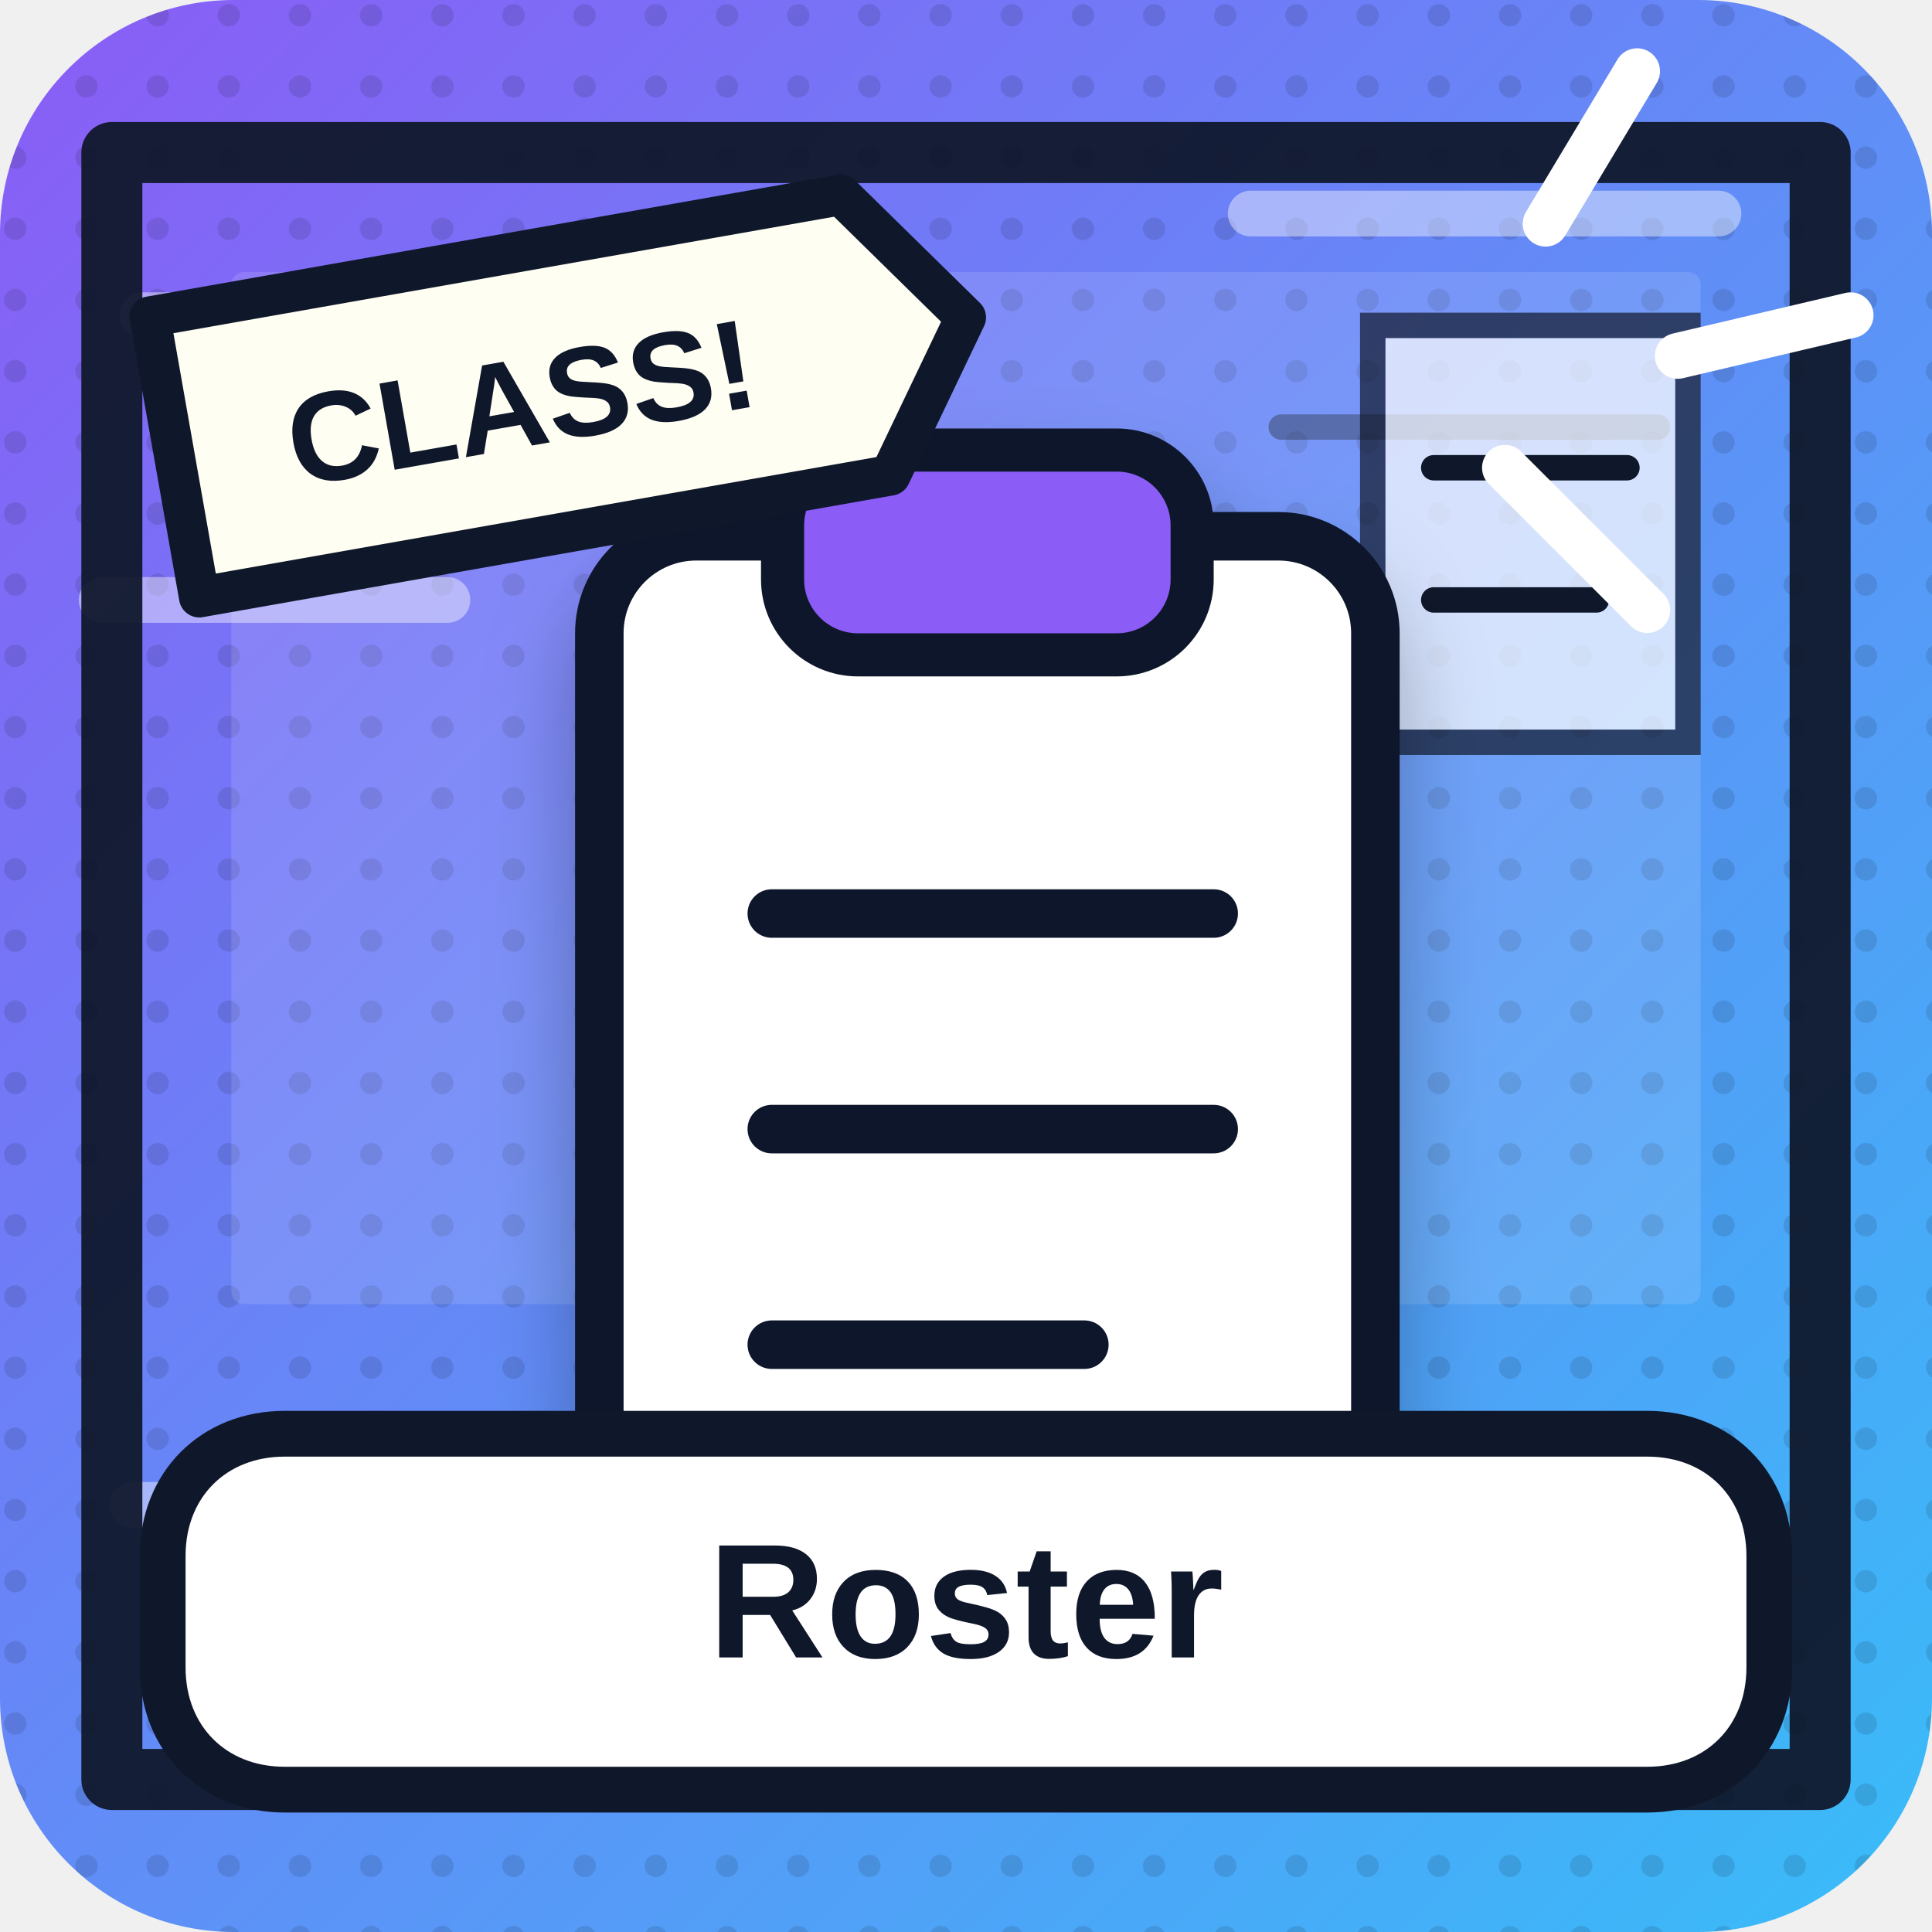
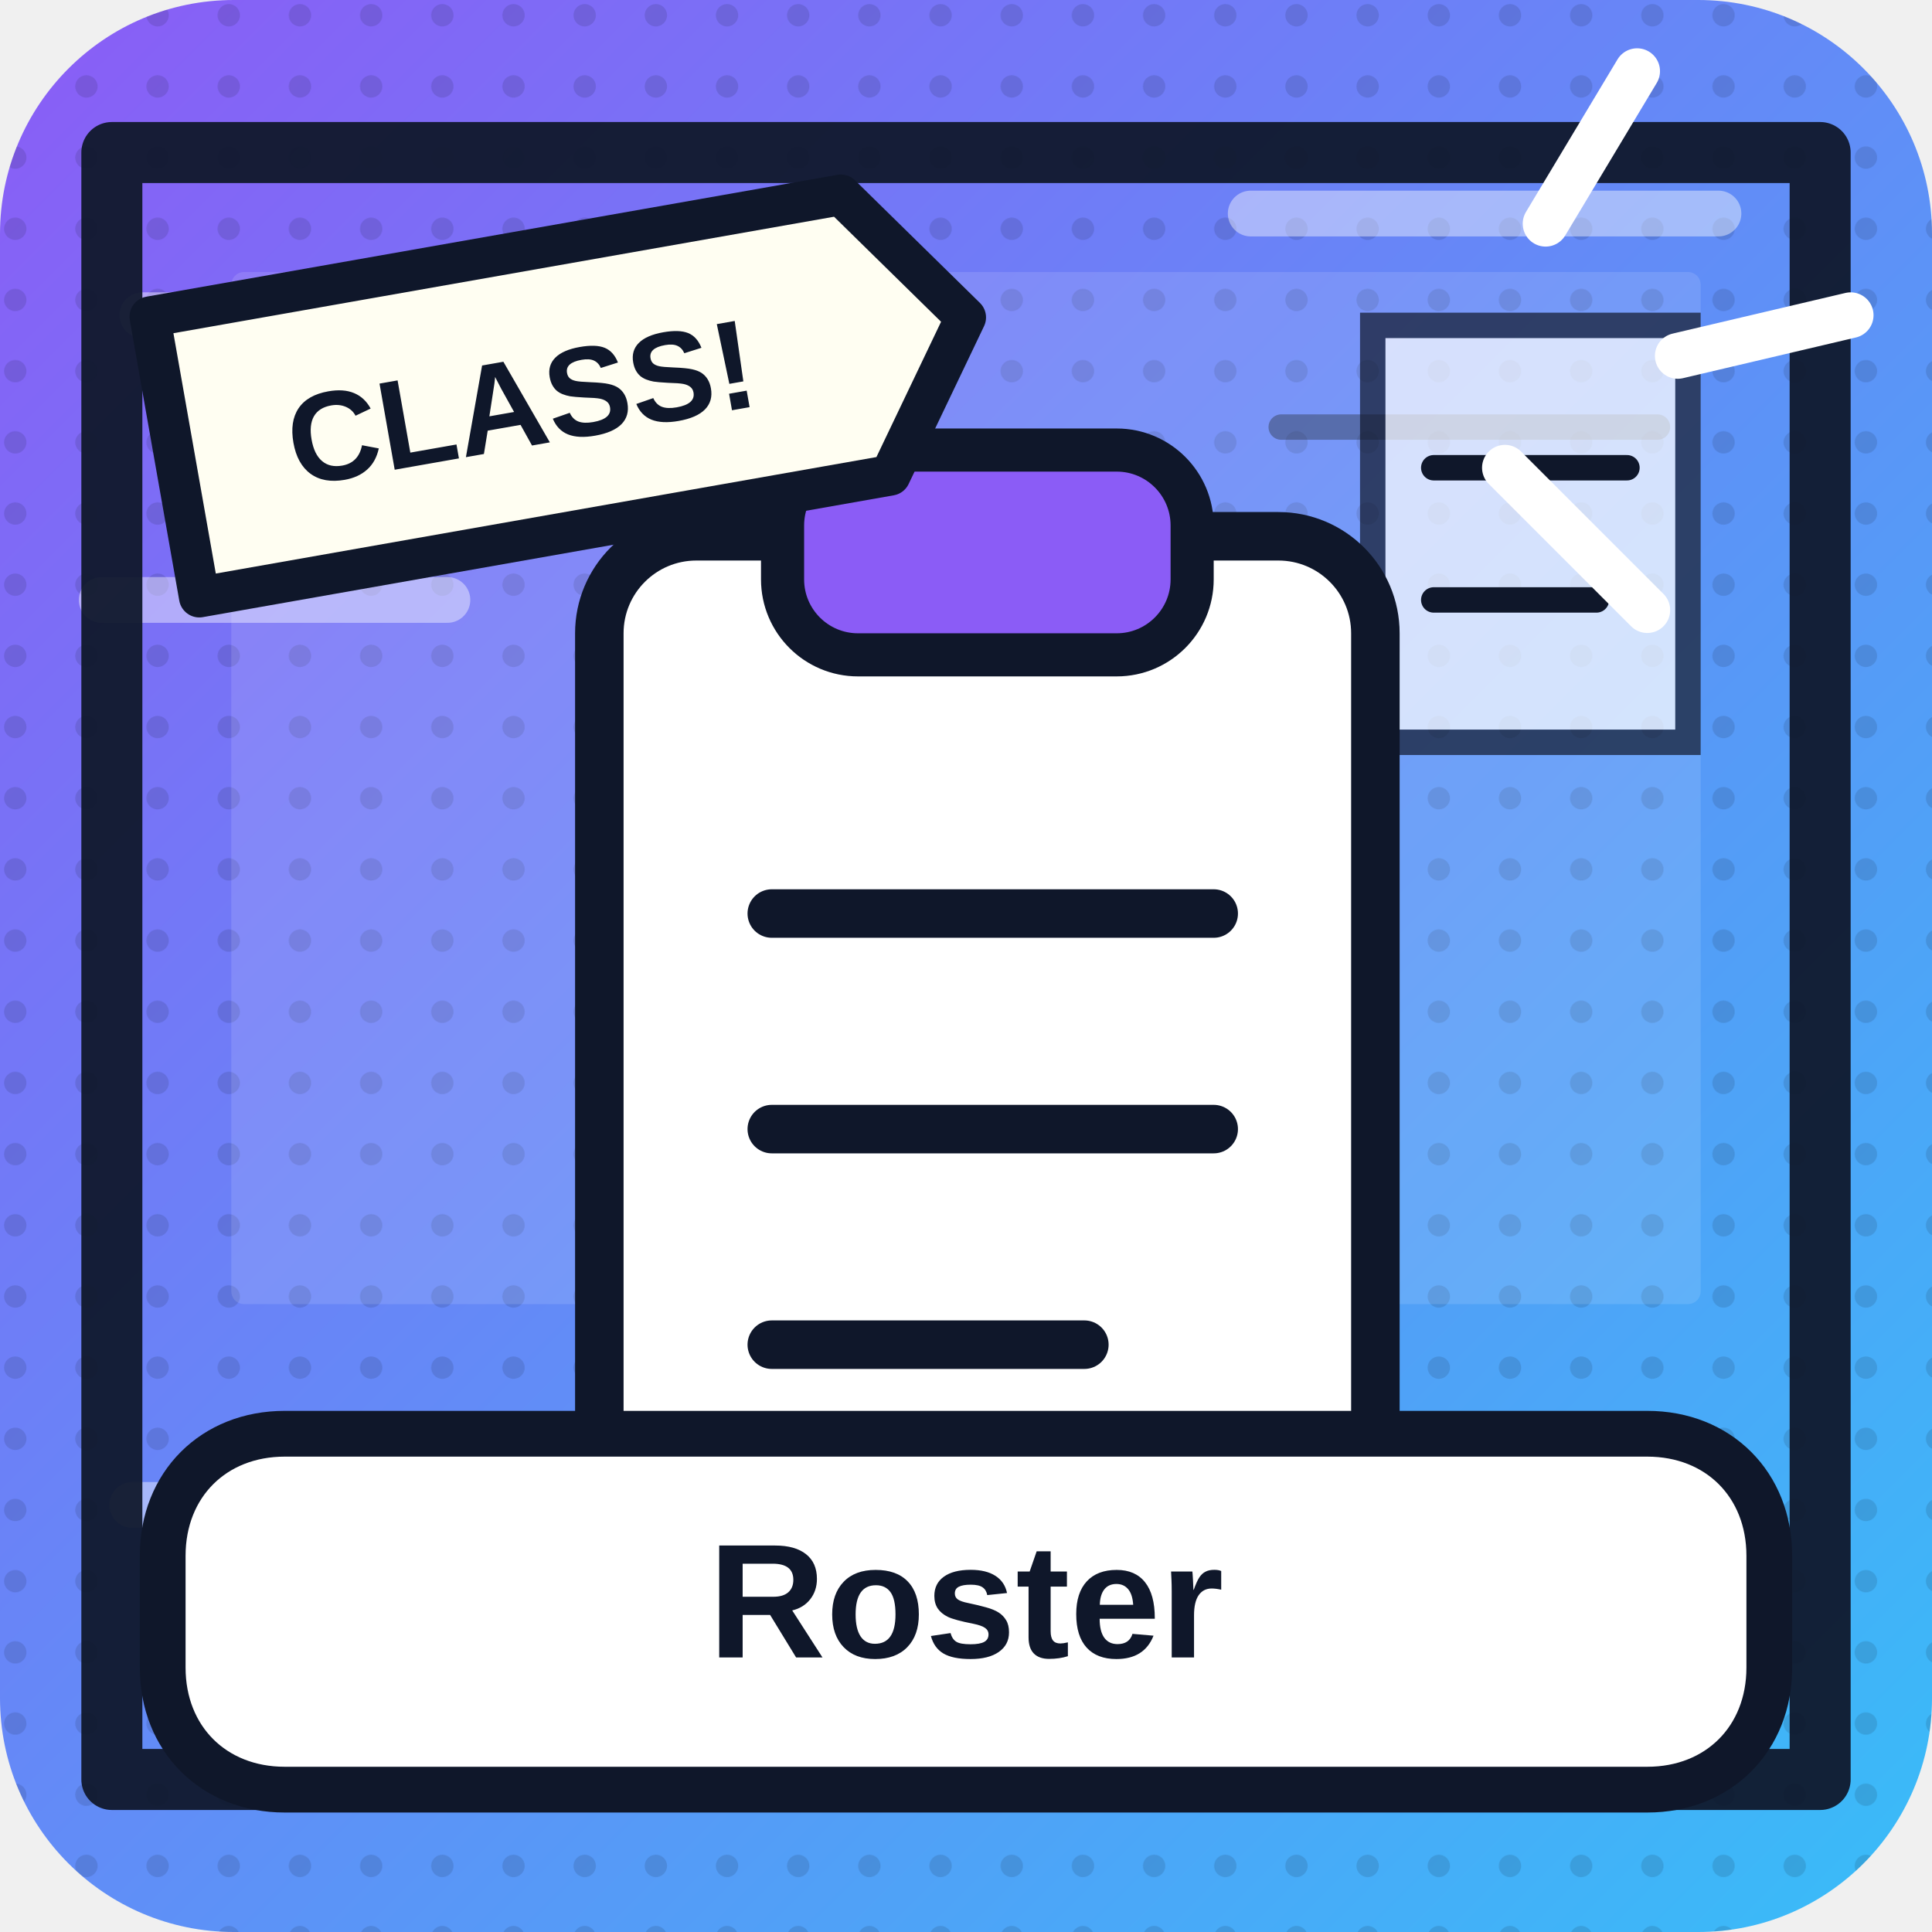
<svg xmlns="http://www.w3.org/2000/svg" viewBox="0 0 380 380" role="img" aria-label="Roster manga classroom tool icon">
  <defs>
    <linearGradient id="bg" x1="0" y1="0" x2="1" y2="1">
      <stop offset="0" stop-color="#8b5cf6" />
      <stop offset="1" stop-color="#38bdf8" />
    </linearGradient>
    <pattern id="dots" width="14" height="14" patternUnits="userSpaceOnUse">
      <circle cx="3" cy="3" r="2.2" fill="#0f172a" opacity=".13" />
    </pattern>
-     <filter id="shadow" x="-20%" y="-20%" width="140%" height="140%">
-       <feDropShadow dx="0" dy="10" stdDeviation="8" flood-color="#0f172a" flood-opacity=".28" />
-     </filter>
  </defs>
  <rect width="380" height="380" rx="46" fill="url(#bg)" />
  <rect width="380" height="380" rx="46" fill="url(#dots)" />
  <path d="M28 62h92M20 118h68M26 296h110M246 42h92M288 300h58M38 340h74" stroke="#fff" stroke-width="9" stroke-linecap="round" opacity=".42" />
  <path d="M42 92h48M252 84h74M258 328h42" stroke="#0f172a" stroke-width="5" stroke-linecap="round" opacity=".42" />
  <path d="M22 30h336v320H22z" fill="none" stroke="#0f172a" stroke-width="12" stroke-linejoin="round" opacity=".94" />
  <path d="M48 56h284v198H48z" fill="#ffffff" opacity=".12" stroke="#ffffff" stroke-width="5" stroke-linejoin="round" />
  <path d="M270 64h62v82h-62z" fill="#fff" opacity=".7" stroke="#0f172a" stroke-width="5" />
  <path d="M282 92h38M282 118h32" stroke="#0f172a" stroke-width="5" stroke-linecap="round" />
-   <g transform="translate(14 44) scale(1.06)" filter="url(#shadow)">
+   <g transform="translate(14 44) scale(1.06)">
    <rect x="98" y="58" width="144" height="196" rx="18" fill="#ffffff" stroke="#0f172a" stroke-width="9" />
    <rect x="132" y="42" width="76" height="38" rx="14" fill="#8b5cf6" stroke="#0f172a" stroke-width="8" />
    <path d="M130 128h82M130 168h82M130 208h58" stroke="#0f172a" stroke-width="9" stroke-linecap="round" />
  </g>
  <path d="M56 282h268c14 0 24 10 24 24v22c0 14-10 24-24 24H56c-14 0-24-10-24-24v-22c0-14 10-24 24-24z" fill="#ffffff" stroke="#0f172a" stroke-width="9" />
  <text x="190" y="326" text-anchor="middle" font-size="32" font-weight="900" fill="#0f172a" font-family="Arial Black, Arial">Roster</text>
  <g transform="rotate(-10 102 82)">
    <path d="M34 50h138l20 28-20 28H34z" fill="#fffef2" stroke="#0f172a" stroke-width="8" stroke-linejoin="round" />
    <text x="103" y="88" text-anchor="middle" font-size="25" font-weight="900" fill="#0f172a" font-family="Arial Black, Arial">CLASS!</text>
  </g>
  <path d="M304 44l18-30M330 70l34-8M296 92l28 28" stroke="#fff" stroke-width="9" stroke-linecap="round" />
</svg>
